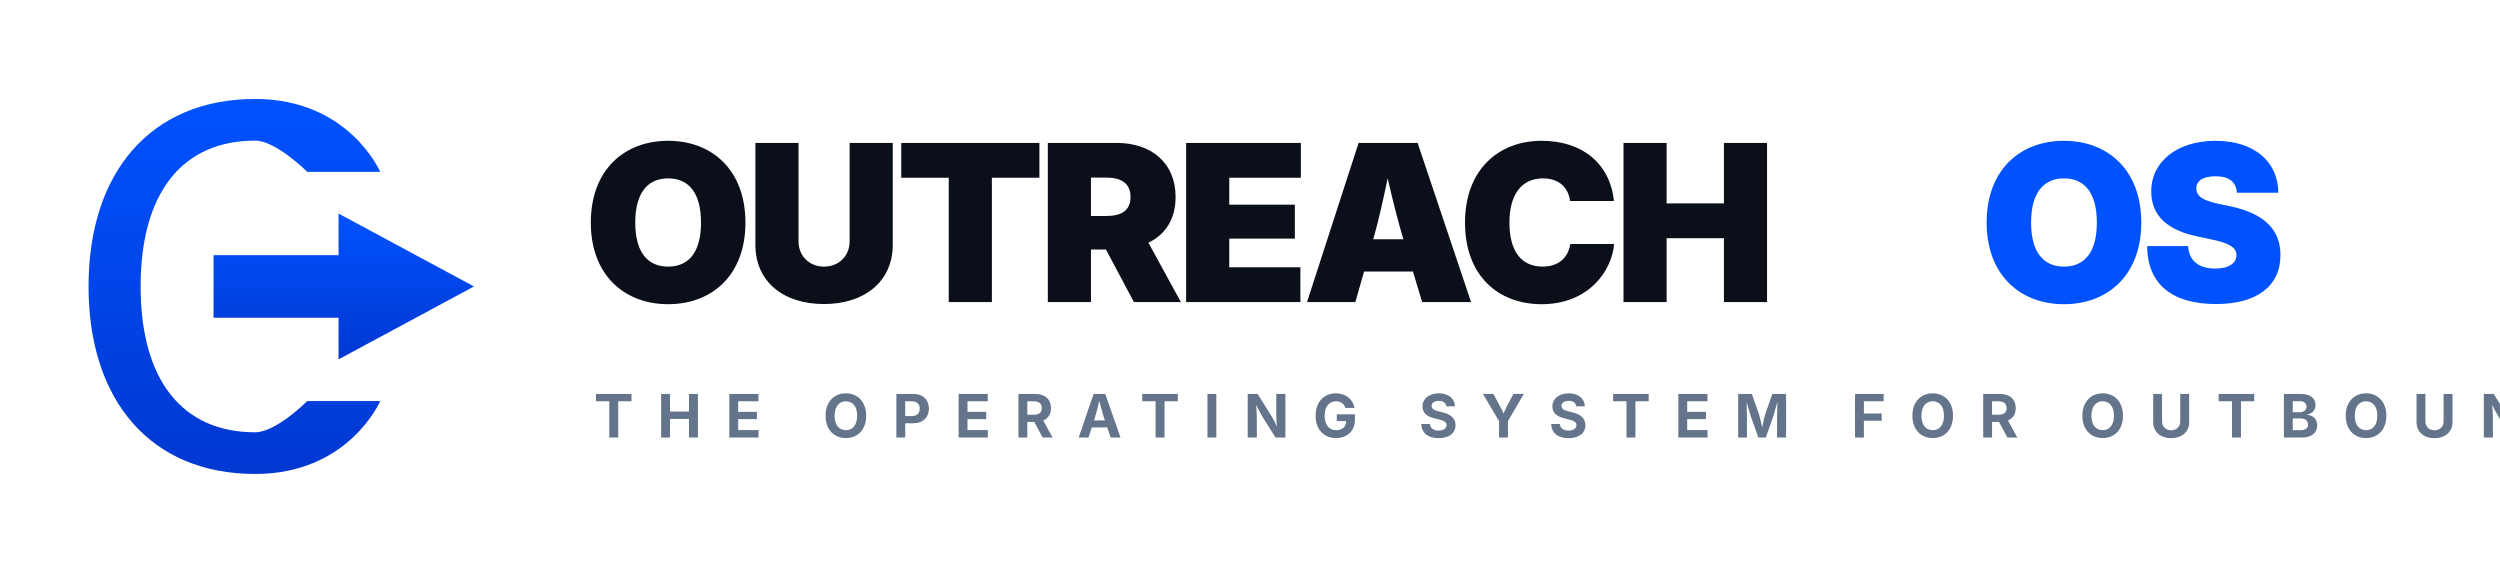
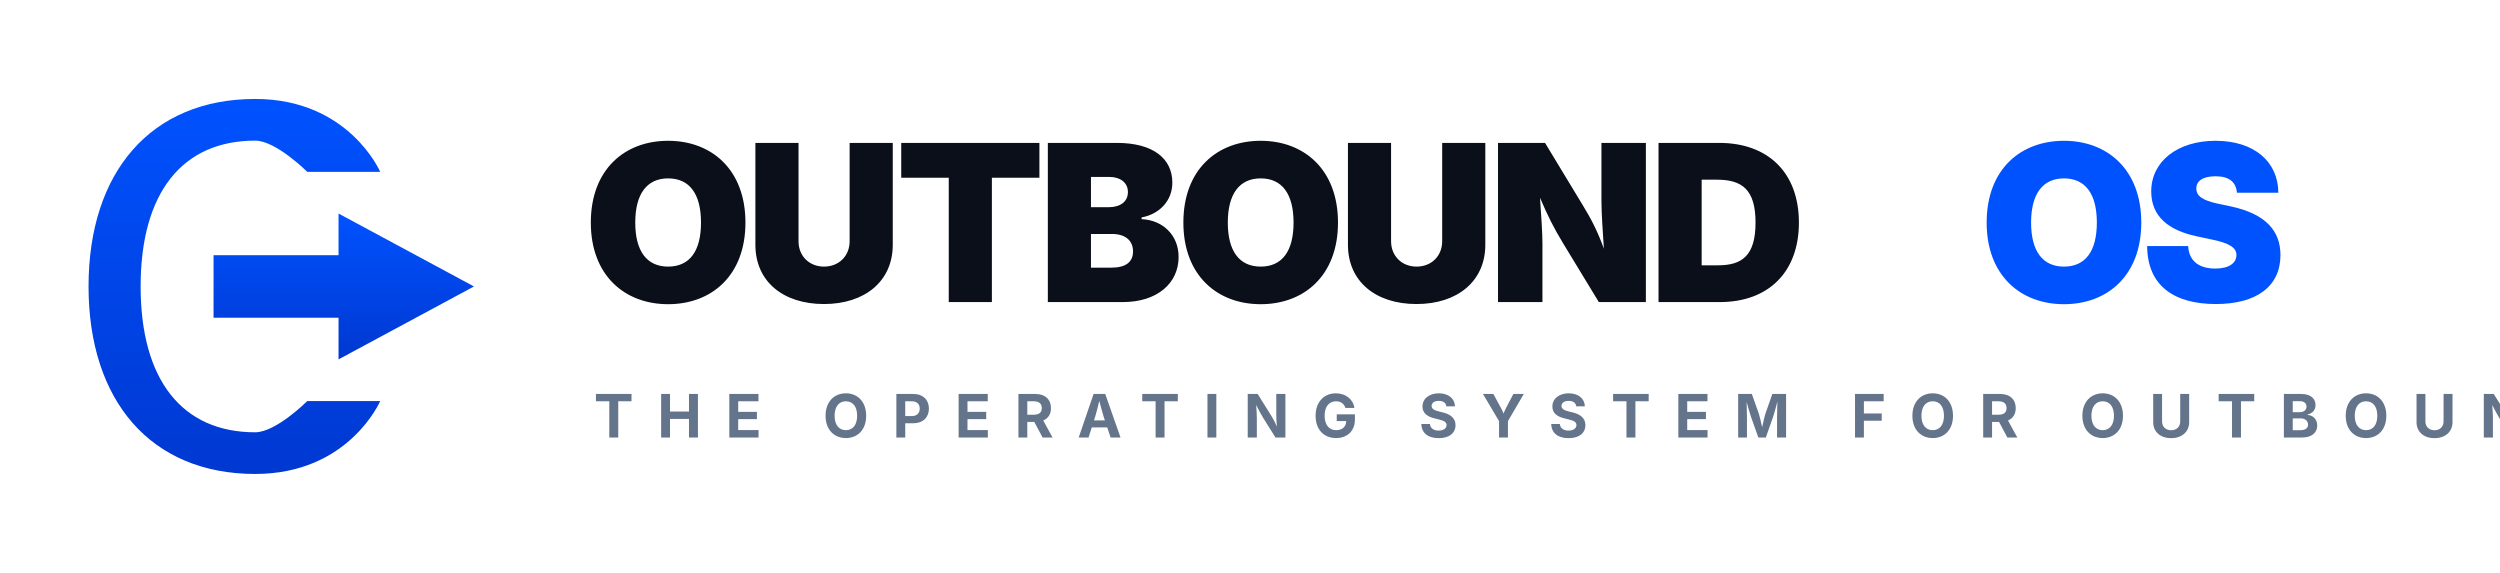
<svg xmlns="http://www.w3.org/2000/svg" viewBox="0 0 480 110" width="480" height="110" fill="none">
  <defs>
-     <linearGradient id="outreachBlueFull" x1="0%" y1="0%" x2="0%" y2="100%">
+     <linearGradient id="outboundBlueFull" x1="0%" y1="0%" x2="0%" y2="100%">
      <stop offset="0%" stop-color="#0052FF" />
      <stop offset="100%" stop-color="#0038D1" />
    </linearGradient>
  </defs>
  <g transform="translate(5, 5)">
-     <path d="M 68 28 C 68 28, 62 14, 44 14 C 24 14, 12 28, 12 50 C 12 72, 24 86, 44 86 C 62 86, 68 72, 68 72 L 54 72 C 54 72, 48 78, 44 78 C 30 78, 22 68, 22 50 C 22 32, 30 22, 44 22 C 48 22, 54 28, 54 28 Z" fill="url(#outreachBlueFull)" />
-     <path d="M 36 44 L 60 44 L 60 36 L 86 50 L 60 64 L 60 56 L 36 56 Z" fill="url(#outreachBlueFull)" />
+     <path d="M 68 28 C 68 28, 62 14, 44 14 C 24 14, 12 28, 12 50 C 12 72, 24 86, 44 86 C 62 86, 68 72, 68 72 L 54 72 C 54 72, 48 78, 44 78 C 30 78, 22 68, 22 50 C 22 32, 30 22, 44 22 C 48 22, 54 28, 54 28 Z" fill="url(#outboundBlueFull)" />
+     <path d="M 36 44 L 60 44 L 60 36 L 86 50 L 60 64 L 60 56 L 36 56 Z" fill="url(#outboundBlueFull)" />
  </g>
-   <text x="112" y="58" font-family="system-ui, -apple-system, sans-serif" font-weight="900" font-size="42" fill="#0B0F19" letter-spacing="-1.5">OUTREACH</text>
+   <text x="112" y="58" font-family="system-ui, -apple-system, sans-serif" font-weight="900" font-size="42" fill="#0B0F19" letter-spacing="-1.5">OUTBOUND</text>
  <text x="380" y="58" font-family="system-ui, -apple-system, sans-serif" font-weight="900" font-size="42" fill="#0052FF" letter-spacing="-1.5">OS</text>
  <text x="114" y="84" font-family="system-ui, -apple-system, sans-serif" font-weight="700" font-size="11.5" fill="#64748B" letter-spacing="4.5">THE OPERATING SYSTEM FOR OUTBOUND</text>
</svg>
